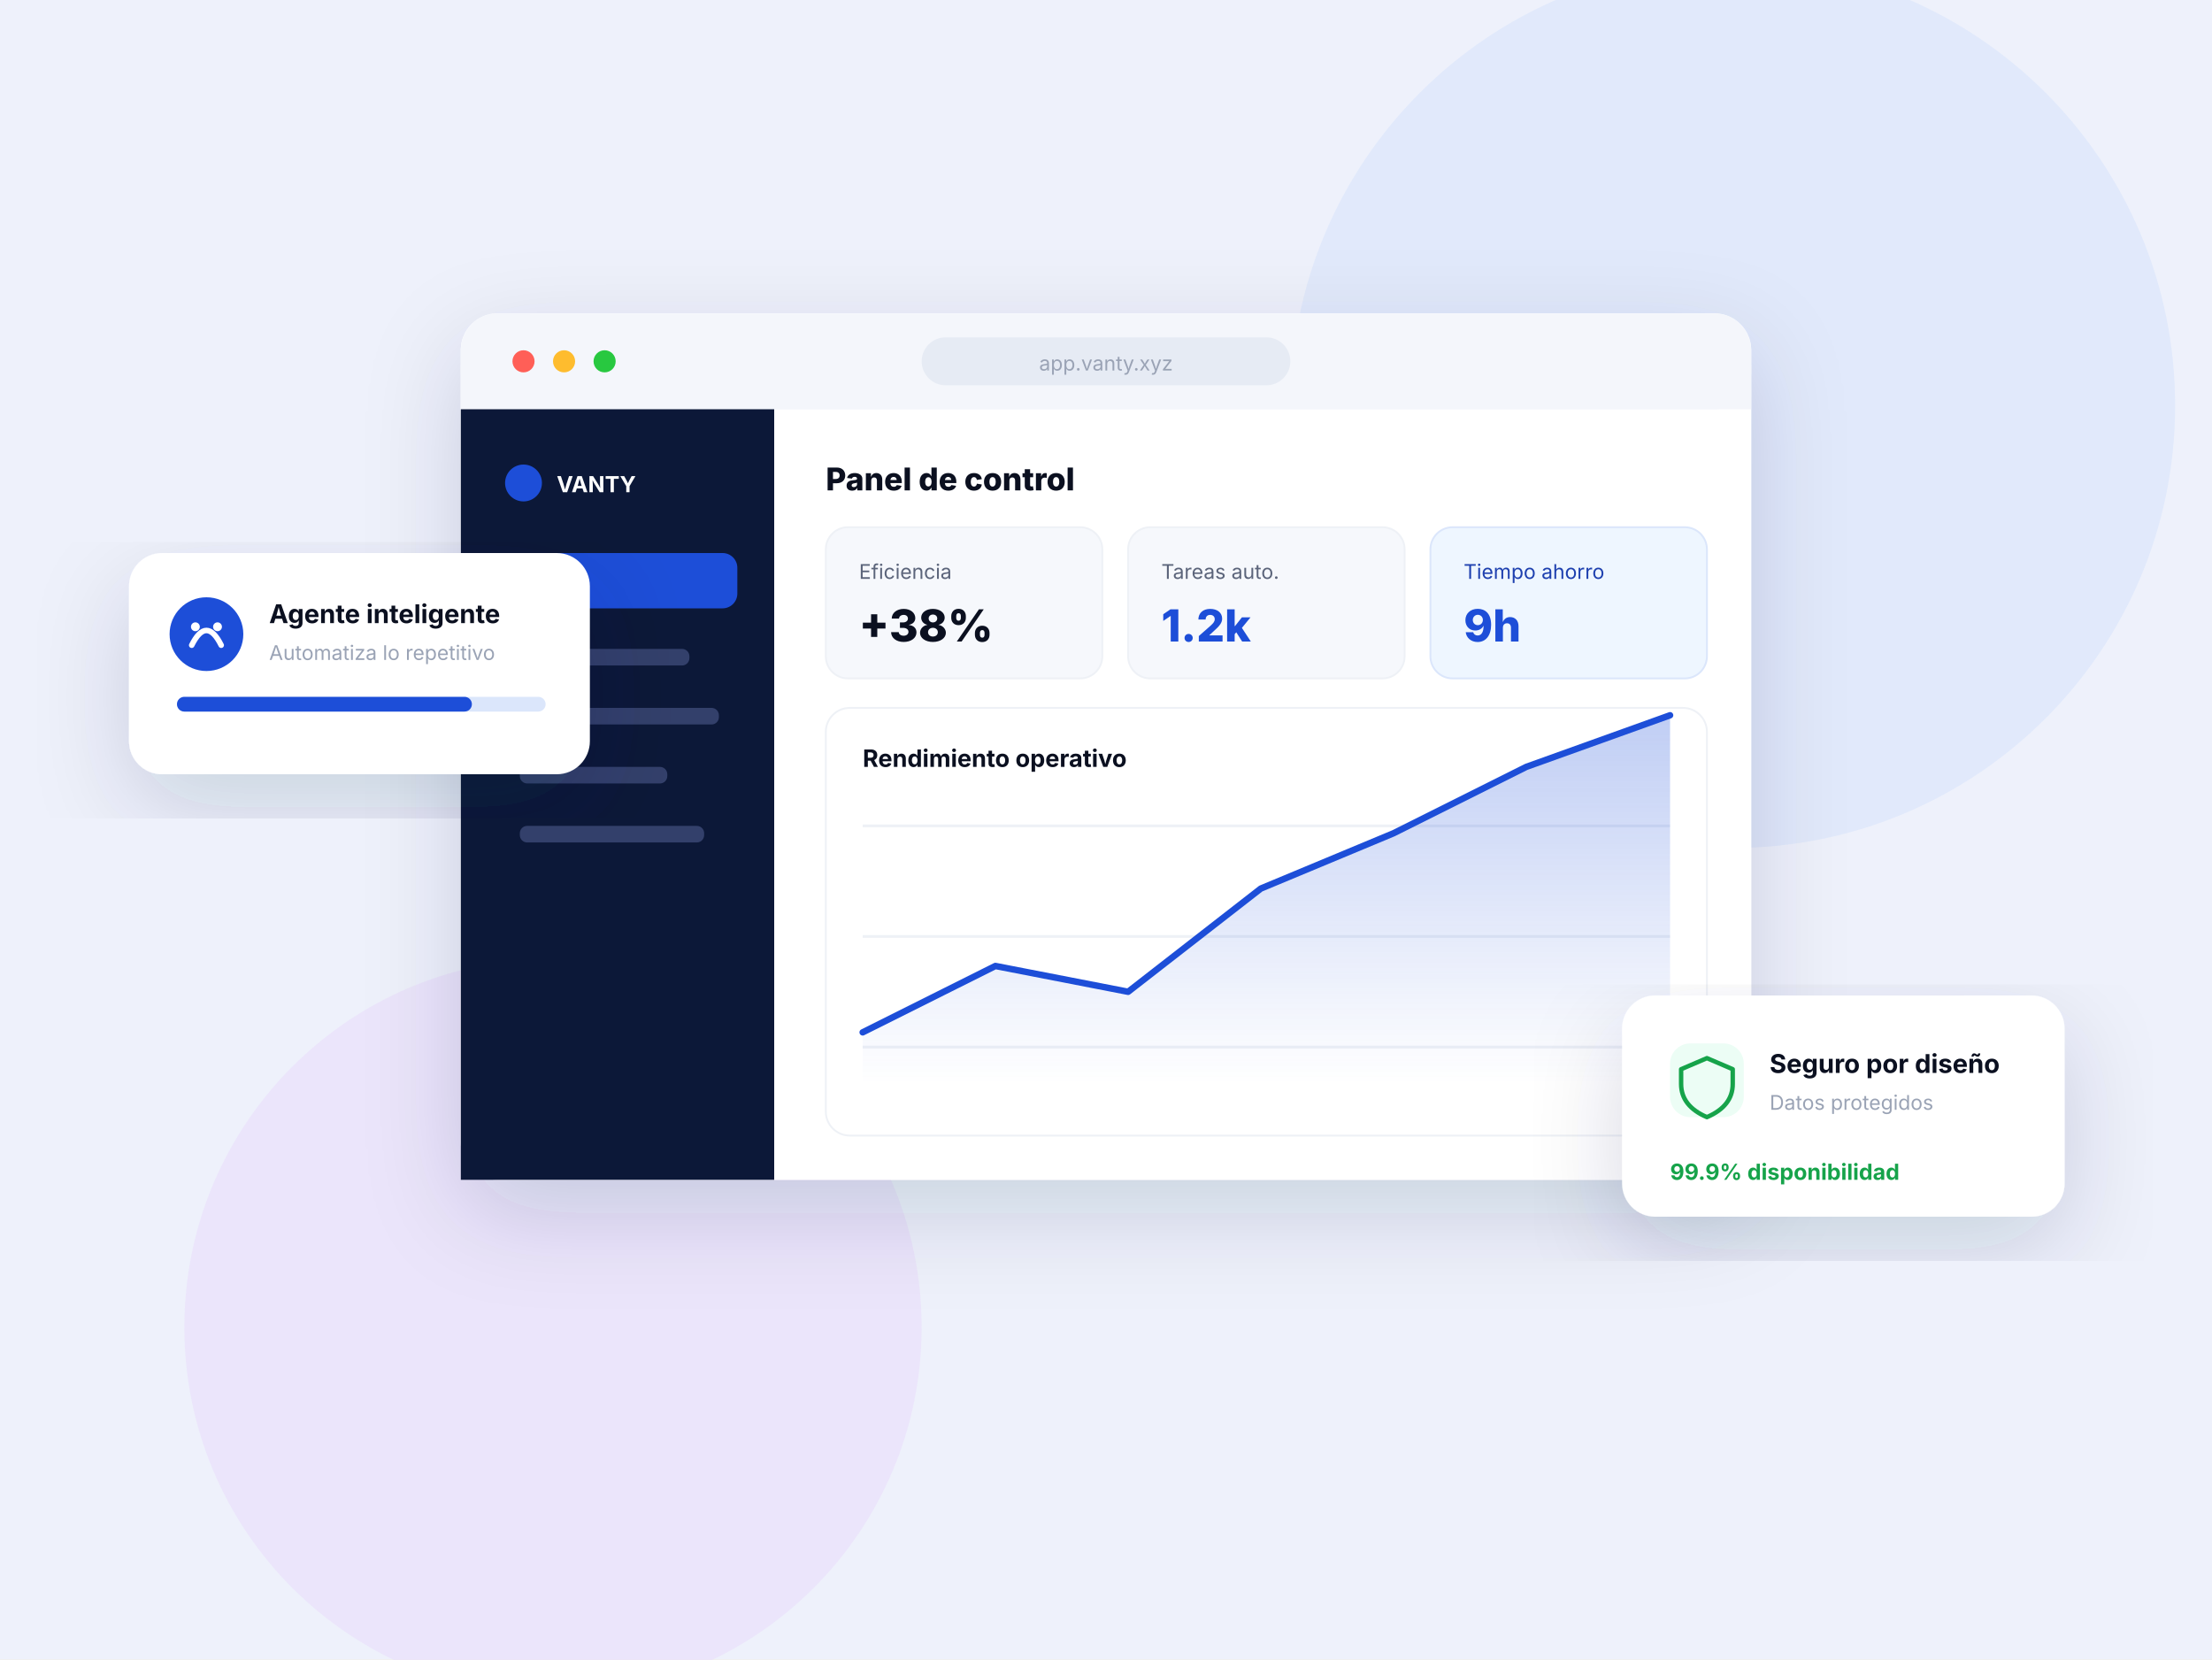
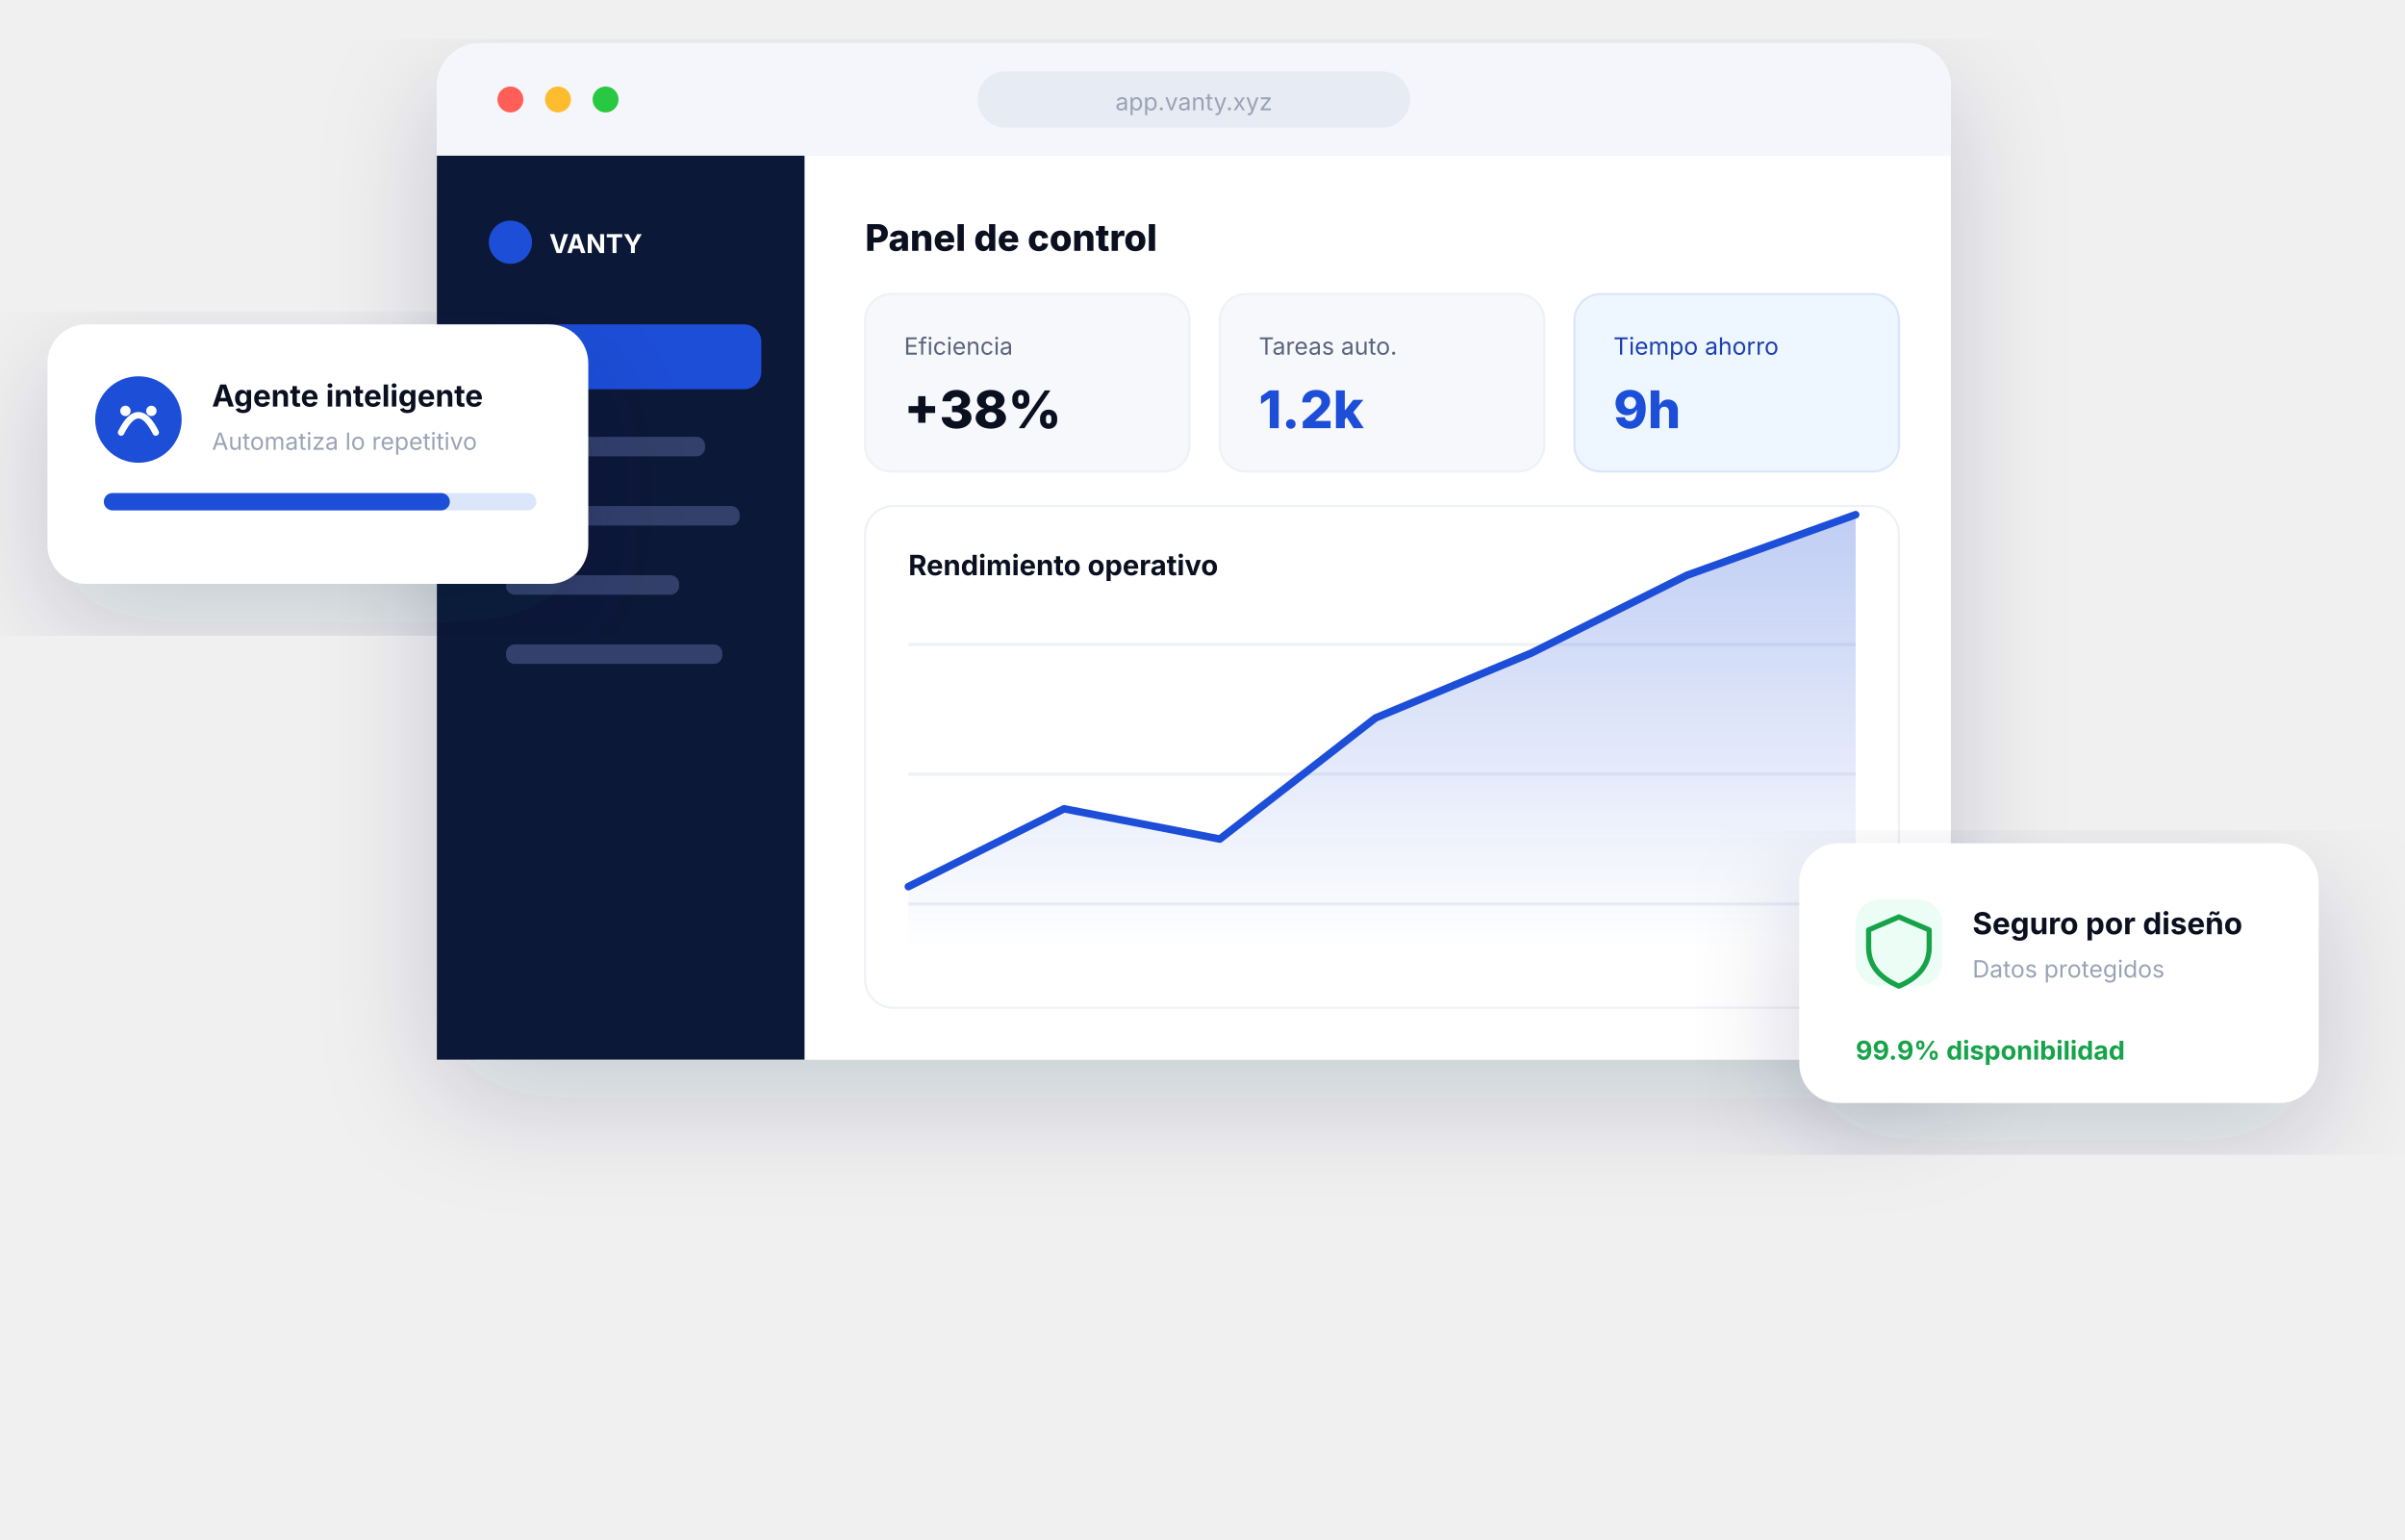
- <svg xmlns="http://www.w3.org/2000/svg" viewBox="0 0 1200 900" font-family="Inter, Arial, sans-serif">
+ <svg xmlns="http://www.w3.org/2000/svg" viewBox="48 150 1112 712" font-family="Inter, Arial, sans-serif">
  <defs>
    <linearGradient id="harea" x1="0" y1="0" x2="0" y2="1">
      <stop offset="0" stop-color="#1D4ED8" stop-opacity="0.28" />
      <stop offset="1" stop-color="#1D4ED8" stop-opacity="0" />
    </linearGradient>
    <filter id="hsh" x="-20%" y="-20%" width="140%" height="140%">
-       <feDropShadow dx="0" dy="18" stdDeviation="26" flood-color="#1b2a52" flood-opacity="0.16" />
+       <feDropShadow dx="0" dy="18" stdDeviation="26" flood-color="#1b2a52" flood-opacity="0.18" />
    </filter>
  </defs>
-   <rect width="1200" height="900" fill="#eef1fb" />
-   <circle cx="940" cy="220" r="240" fill="#dbe6fb" opacity="0.7" />
-   <circle cx="300" cy="720" r="200" fill="#e9defb" opacity="0.6" />
  <g filter="url(#hsh)">
    <rect x="250" y="170" width="700" height="470" rx="20" fill="#ffffff" />
  </g>
  <rect x="250" y="170" width="700" height="52" rx="20" fill="#f4f6fb" />
  <rect x="250" y="198" width="700" height="24" fill="#f4f6fb" />
  <circle cx="284" cy="196" r="6" fill="#ff5f57" />
  <circle cx="306" cy="196" r="6" fill="#febc2e" />
  <circle cx="328" cy="196" r="6" fill="#28c840" />
  <rect x="500" y="183" width="200" height="26" rx="13" fill="#e6ebf4" />
  <text x="600" y="201" fill="#9aa3b5" font-size="11" text-anchor="middle">app.vanty.xyz</text>
  <rect x="250" y="222" width="170" height="418" fill="#0c1838" />
  <circle cx="284" cy="262" r="10" fill="#1D4ED8" />
  <text x="302" y="267" fill="#fff" font-size="12" font-weight="700">VANTY</text>
  <rect x="270" y="300" width="130" height="30" rx="8" fill="#1D4ED8" />
  <rect x="282" y="352" width="92" height="9" rx="4" fill="#33406b" />
  <rect x="282" y="384" width="108" height="9" rx="4" fill="#33406b" />
  <rect x="282" y="416" width="80" height="9" rx="4" fill="#33406b" />
  <rect x="282" y="448" width="100" height="9" rx="4" fill="#33406b" />
  <text x="448" y="266" fill="#0b1020" font-size="17" font-weight="800">Panel de control</text>
  <rect x="448" y="286" width="150" height="82" rx="12" fill="#f6f8fc" stroke="#eef1f6" />
  <text x="466" y="314" fill="#5b647a" font-size="11">Eficiencia</text>
  <text x="466" y="348" fill="#0b1020" font-size="24" font-weight="800">+38%</text>
  <rect x="612" y="286" width="150" height="82" rx="12" fill="#f6f8fc" stroke="#eef1f6" />
  <text x="630" y="314" fill="#5b647a" font-size="11">Tareas auto.</text>
  <text x="630" y="348" fill="#1D4ED8" font-size="24" font-weight="800">1.2k</text>
  <rect x="776" y="286" width="150" height="82" rx="12" fill="#eef6ff" stroke="#dbe6fb" />
  <text x="794" y="314" fill="#1e40af" font-size="11">Tiempo ahorro</text>
  <text x="794" y="348" fill="#1D4ED8" font-size="24" font-weight="800">9h</text>
  <rect x="448" y="384" width="478" height="232" rx="13" fill="#ffffff" stroke="#eef1f6" />
  <text x="468" y="416" fill="#0b1020" font-size="13" font-weight="700">Rendimiento operativo</text>
  <g stroke="#eef1f6" stroke-width="1.5">
    <line x1="468" y1="448" x2="906" y2="448" />
    <line x1="468" y1="508" x2="906" y2="508" />
    <line x1="468" y1="568" x2="906" y2="568" />
  </g>
  <path d="M468 560 L540 524 L612 538 L684 482 L756 452 L828 416 L906 388 L906 588 L468 588 Z" fill="url(#harea)" />
  <polyline points="468,560 540,524 612,538 684,482 756,452 828,416 906,388" fill="none" stroke="#1D4ED8" stroke-width="3.5" stroke-linecap="round" stroke-linejoin="round" />
  <g filter="url(#hsh)">
    <rect x="70" y="300" width="250" height="120" rx="18" fill="#ffffff" />
  </g>
  <circle cx="112" cy="344" r="20" fill="#1D4ED8" />
  <path d="M104 350 q8 -16 16 0" fill="none" stroke="#fff" stroke-width="3" stroke-linecap="round" />
  <circle cx="106" cy="340" r="2.4" fill="#fff" />
  <circle cx="118" cy="340" r="2.4" fill="#fff" />
  <text x="146" y="338" fill="#0b1020" font-size="14" font-weight="700">Agente inteligente</text>
  <text x="146" y="358" fill="#9aa3b5" font-size="11">Automatiza lo repetitivo</text>
  <rect x="96" y="378" width="200" height="8" rx="4" fill="#dbe6fb" />
  <rect x="96" y="378" width="160" height="8" rx="4" fill="#1D4ED8" />
  <g filter="url(#hsh)">
    <rect x="880" y="540" width="240" height="120" rx="18" fill="#ffffff" />
  </g>
  <rect x="906" y="566" width="40" height="40" rx="11" fill="#ecfdf5" />
  <path d="M926 574 l14 6 v8 q0 12 -14 18 q-14 -6 -14 -18 v-8 z" fill="none" stroke="#16a34a" stroke-width="2.4" stroke-linejoin="round" />
  <text x="960" y="582" fill="#0b1020" font-size="14" font-weight="700">Seguro por diseño</text>
  <text x="960" y="602" fill="#9aa3b5" font-size="11">Datos protegidos</text>
  <text x="906" y="640" fill="#16a34a" font-size="12" font-weight="700">99.9% disponibilidad</text>
</svg>
